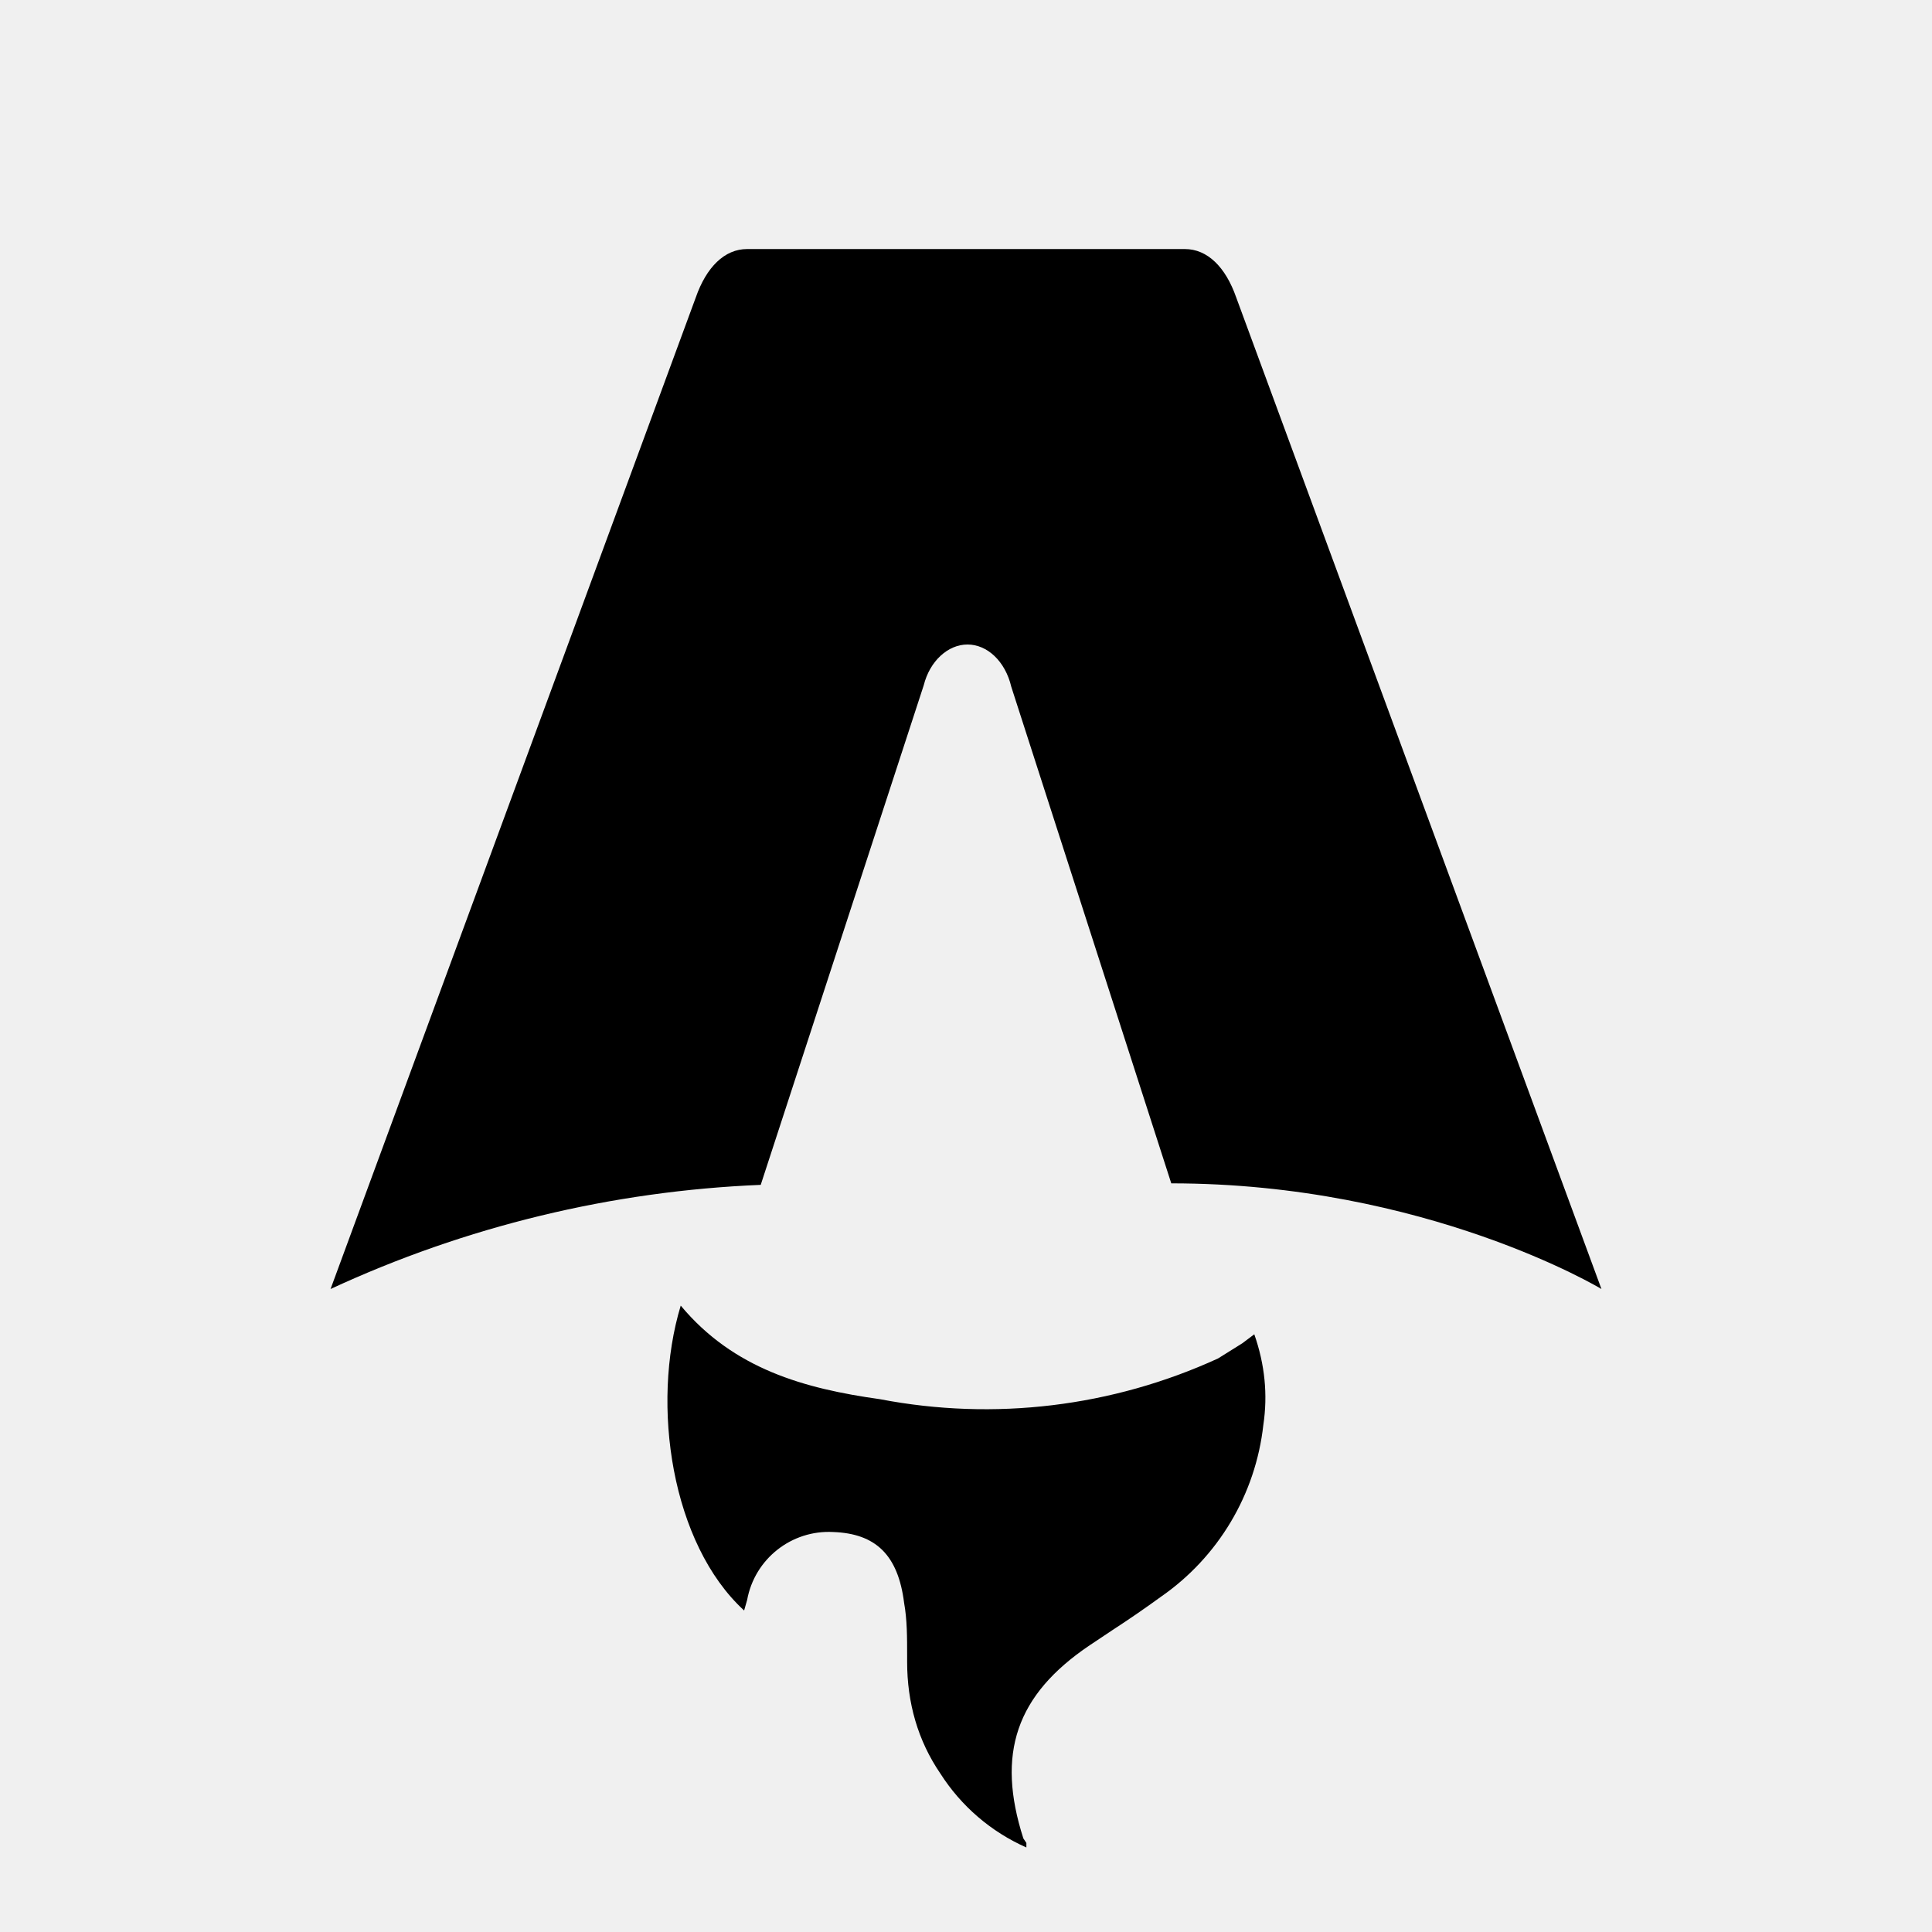
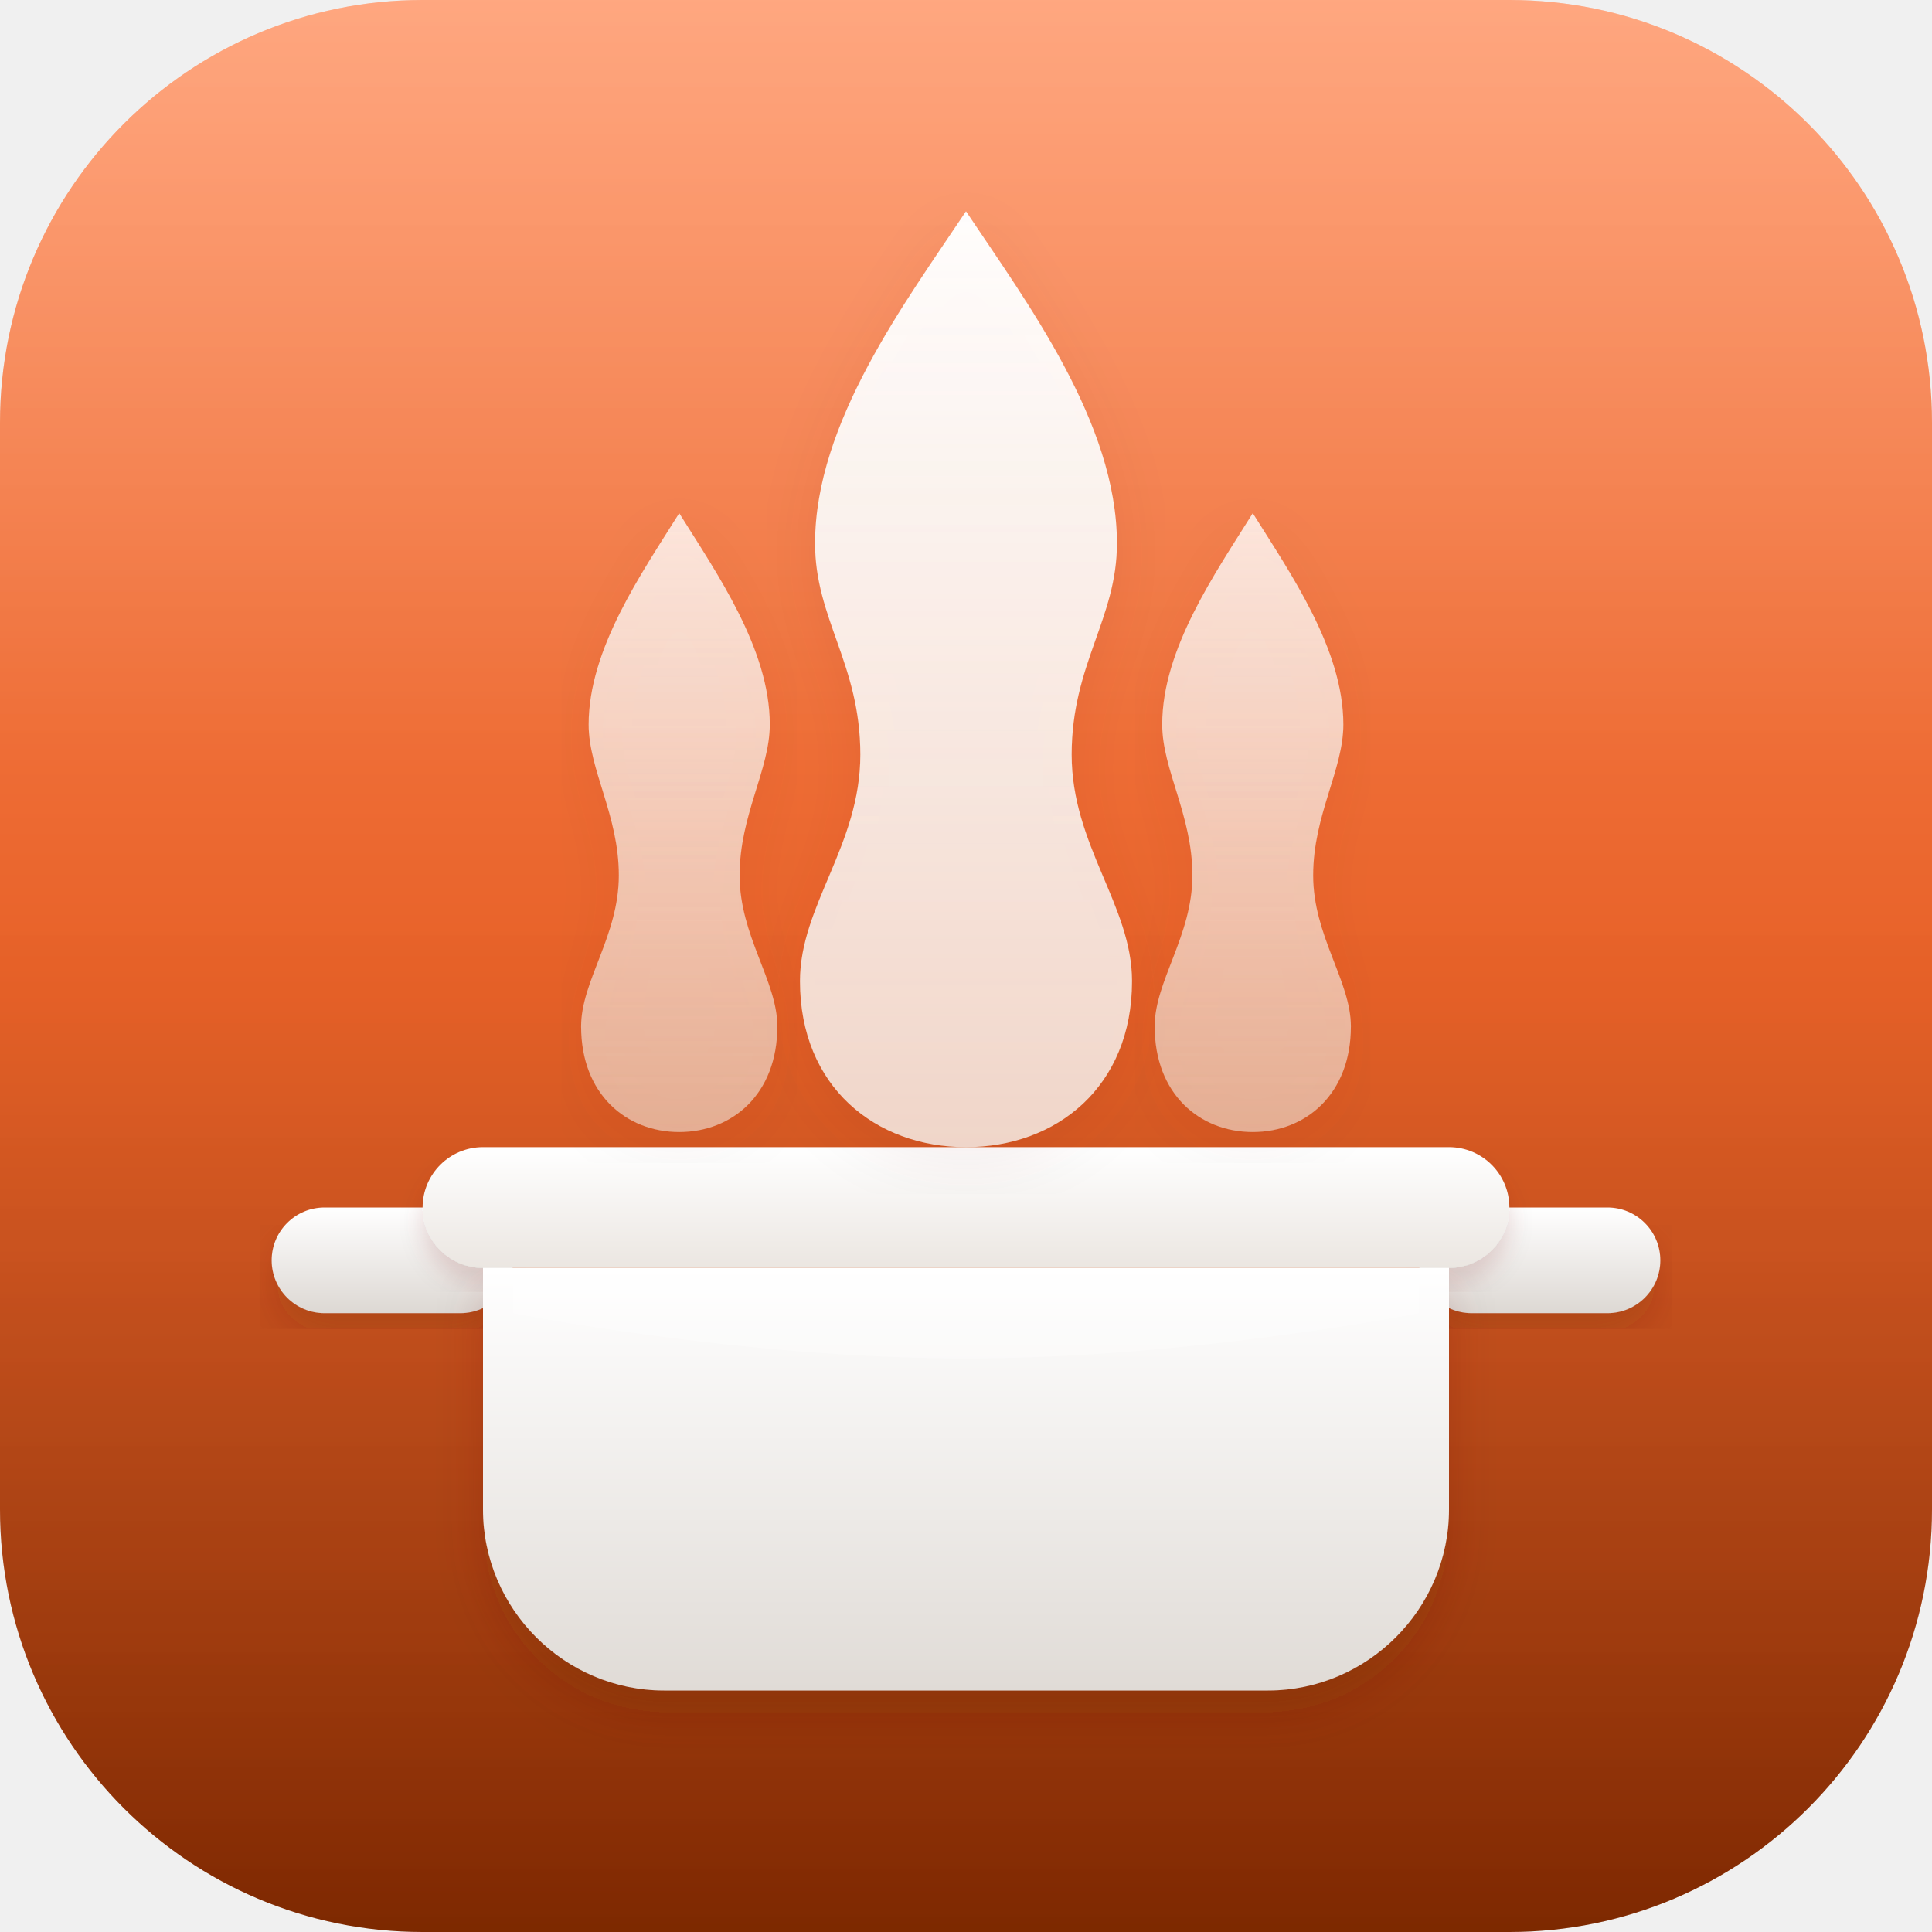
- <svg xmlns="http://www.w3.org/2000/svg" fill="none" viewBox="0 0 128 128">
-   <path d="M50.4 78.5a75.1 75.1 0 0 0-28.5 6.9l24.2-65.7c.7-2 1.9-3.2 3.4-3.2h29c1.5 0 2.7 1.2 3.4 3.2l24.2 65.7s-11.6-7-28.5-7L67 45.5c-.4-1.7-1.6-2.8-2.9-2.8-1.3 0-2.5 1.1-2.9 2.7L50.4 78.5Zm-1.1 28.2Zm-4.2-20.2c-2 6.6-.6 15.8 4.2 20.2a17.5 17.5 0 0 1 .2-.7 5.5 5.5 0 0 1 5.7-4.5c2.8.1 4.3 1.5 4.7 4.7.2 1.1.2 2.3.2 3.5v.4c0 2.7.7 5.2 2.2 7.4a13 13 0 0 0 5.7 4.9v-.3l-.2-.3c-1.8-5.6-.5-9.5 4.4-12.8l1.5-1a73 73 0 0 0 3.2-2.2 16 16 0 0 0 6.8-11.4c.3-2 .1-4-.6-6l-.8.6-1.6 1a37 37 0 0 1-22.4 2.7c-5-.7-9.7-2-13.2-6.2Z" />
-   <style>
-         path { fill: #000; }
-         @media (prefers-color-scheme: dark) {
-             path { fill: #FFF; }
-         }
-     </style>
+ <svg xmlns="http://www.w3.org/2000/svg" viewBox="0 0 128 128">
+   <defs>
+     <linearGradient id="bg" x1="0" y1="0" x2="0" y2="1">
+       <stop offset="0%" stop-color="#ff8a56" />
+       <stop offset="50%" stop-color="#e85a1e" />
+       <stop offset="100%" stop-color="#8a2c00" />
+     </linearGradient>
+     <linearGradient id="gloss" x1="0" y1="0" x2="0" y2="1">
+       <stop offset="0%" stop-color="#fff" stop-opacity="0.25" />
+       <stop offset="40%" stop-color="#fff" stop-opacity="0.05" />
+       <stop offset="100%" stop-color="#000" stop-opacity="0.1" />
+     </linearGradient>
+     <linearGradient id="pot" x1="0" y1="0" x2="0" y2="1">
+       <stop offset="0%" stop-color="#fff" />
+       <stop offset="100%" stop-color="#e0dbd6" />
+     </linearGradient>
+     <linearGradient id="rim" x1="0" y1="0" x2="0" y2="1">
+       <stop offset="0%" stop-color="#fff" />
+       <stop offset="100%" stop-color="#ebe6e1" />
+     </linearGradient>
+     <linearGradient id="steam" x1="0" y1="0" x2="0" y2="1">
+       <stop offset="0%" stop-color="#fff" stop-opacity="0.98" />
+       <stop offset="100%" stop-color="#f5ebe5" stop-opacity="0.85" />
+     </linearGradient>
+     <linearGradient id="steamSide" x1="0" y1="0" x2="0" y2="1">
+       <stop offset="0%" stop-color="#fff" stop-opacity="0.8" />
+       <stop offset="100%" stop-color="#f0e4db" stop-opacity="0.6" />
+     </linearGradient>
+     <linearGradient id="handle" x1="0" y1="0" x2="0" y2="1">
+       <stop offset="0%" stop-color="#fff" />
+       <stop offset="100%" stop-color="#ddd8d3" />
+     </linearGradient>
+     <filter id="potShadow" x="-5%" y="-5%" width="110%" height="120%">
+       <feDropShadow dx="0" dy="1.5" stdDeviation="1.5" flood-color="#6b2000" flood-opacity="0.2" />
+     </filter>
+     <filter id="rimShadow" x="-5%" y="-10%" width="110%" height="130%">
+       <feDropShadow dx="0" dy="1" stdDeviation="0.8" flood-color="#6b2000" flood-opacity="0.15" />
+     </filter>
+     <filter id="steamGlow" x="-10%" y="-5%" width="120%" height="110%">
+       <feDropShadow dx="0" dy="1" stdDeviation="2" flood-color="#6b2000" flood-opacity="0.08" />
+     </filter>
+   </defs>
+   <rect width="128" height="128" rx="28" fill="url(#bg)" />
+   <rect width="128" height="128" rx="28" fill="url(#gloss)" />
+   <rect x="18" y="80" width="16" height="7" rx="3.5" fill="url(#handle)" filter="url(#potShadow)" />
+   <rect x="94" y="80" width="16" height="7" rx="3.5" fill="url(#handle)" filter="url(#potShadow)" />
+   <rect x="28" y="76" width="72" height="8" rx="4" fill="url(#rim)" filter="url(#rimShadow)" />
+   <path d="M32 84h64v16c0 6.6-5.4 12-12 12H44c-6.6 0-12-5.4-12-12V84z" fill="url(#pot)" filter="url(#potShadow)" />
+   <path d="M34 84h60v3c0 0-15 3-30 3s-30-3-30-3V84z" fill="#fff" opacity="0.3" />
+   <path d="M64 14c-4 6-10 14-10 22 0 5 3 8 3 14s-4 10-4 15c0 7 5 11 11 11s11-4 11-11c0-5-4-9-4-15s3-9 3-14c0-8-6-16-10-22z" fill="url(#steam)" filter="url(#steamGlow)" />
+   <path d="M45 34c-2.5 4-6 9-6 14 0 3 2 6 2 10s-2.5 7-2.5 10c0 4.5 3 7 6.5 7s6.5-2.5 6.5-7c0-3-2.5-6-2.5-10s2-7 2-10c0-5-3.5-10-6-14z" fill="url(#steamSide)" filter="url(#steamGlow)" />
+   <path d="M83 34c-2.5 4-6 9-6 14 0 3 2 6 2 10s-2.5 7-2.5 10c0 4.5 3 7 6.5 7s6.5-2.5 6.5-7c0-3-2.5-6-2.5-10s2-7 2-10c0-5-3.5-10-6-14z" fill="url(#steamSide)" filter="url(#steamGlow)" />
</svg>
